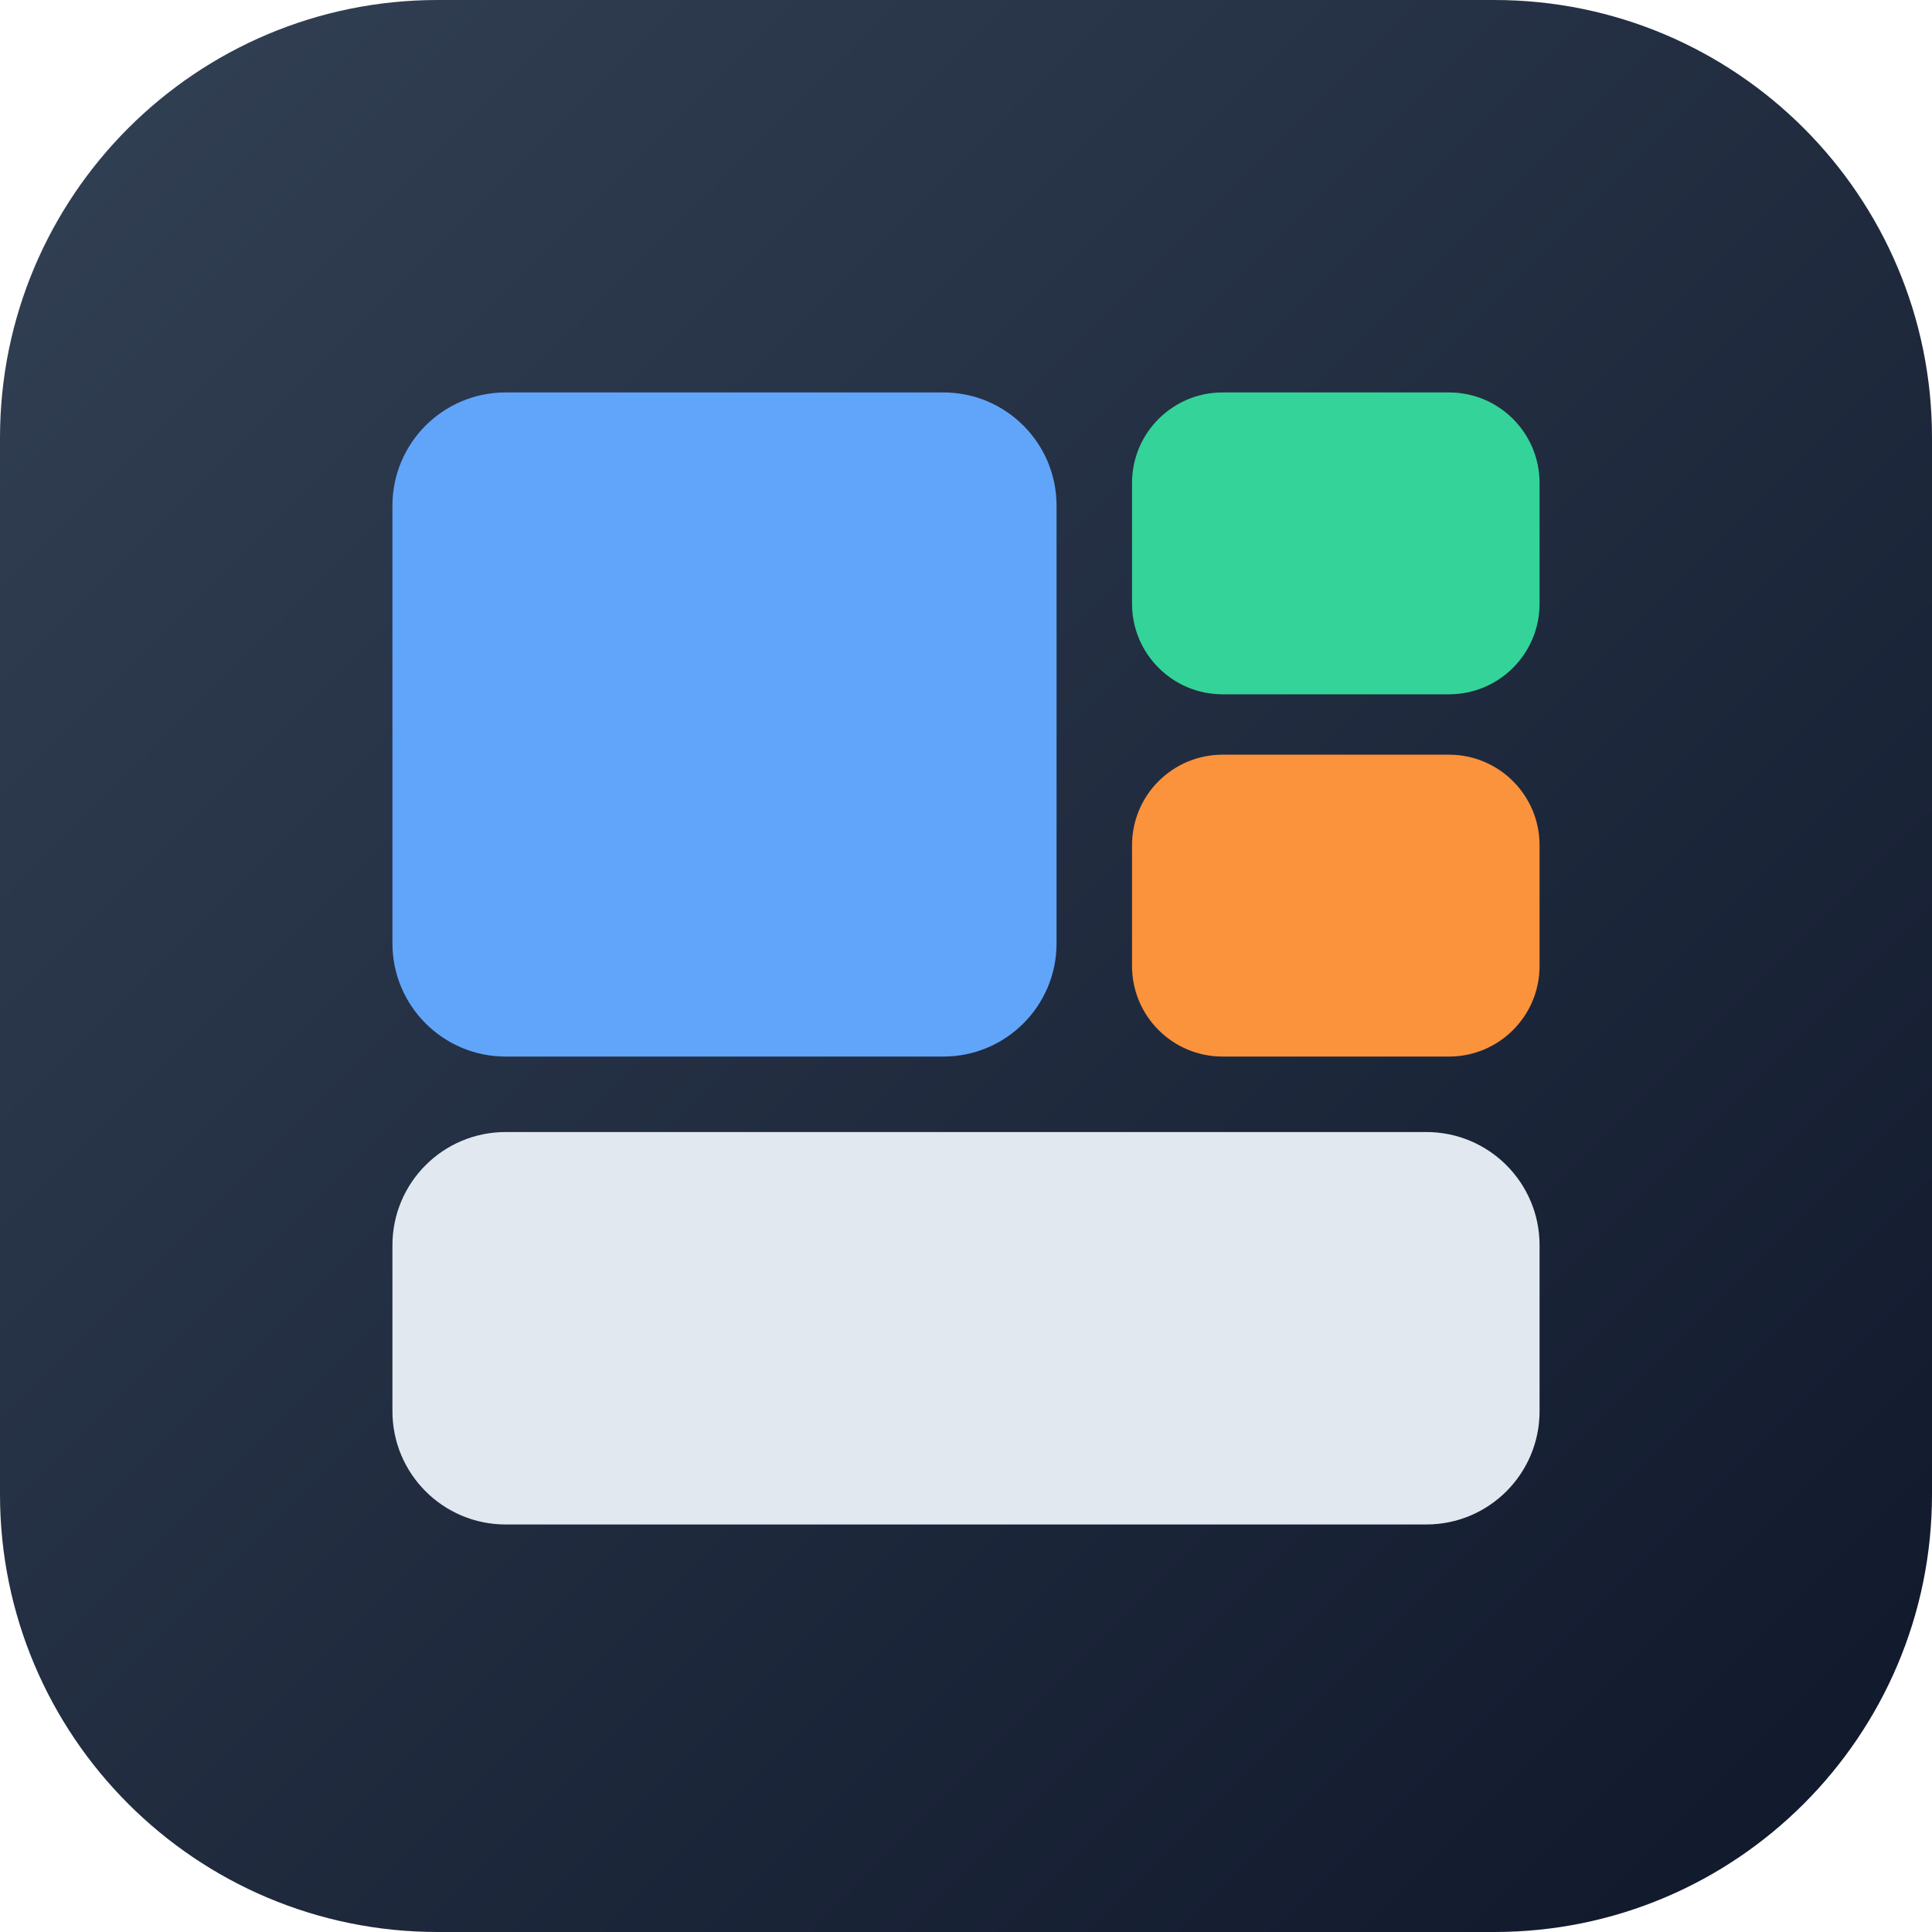
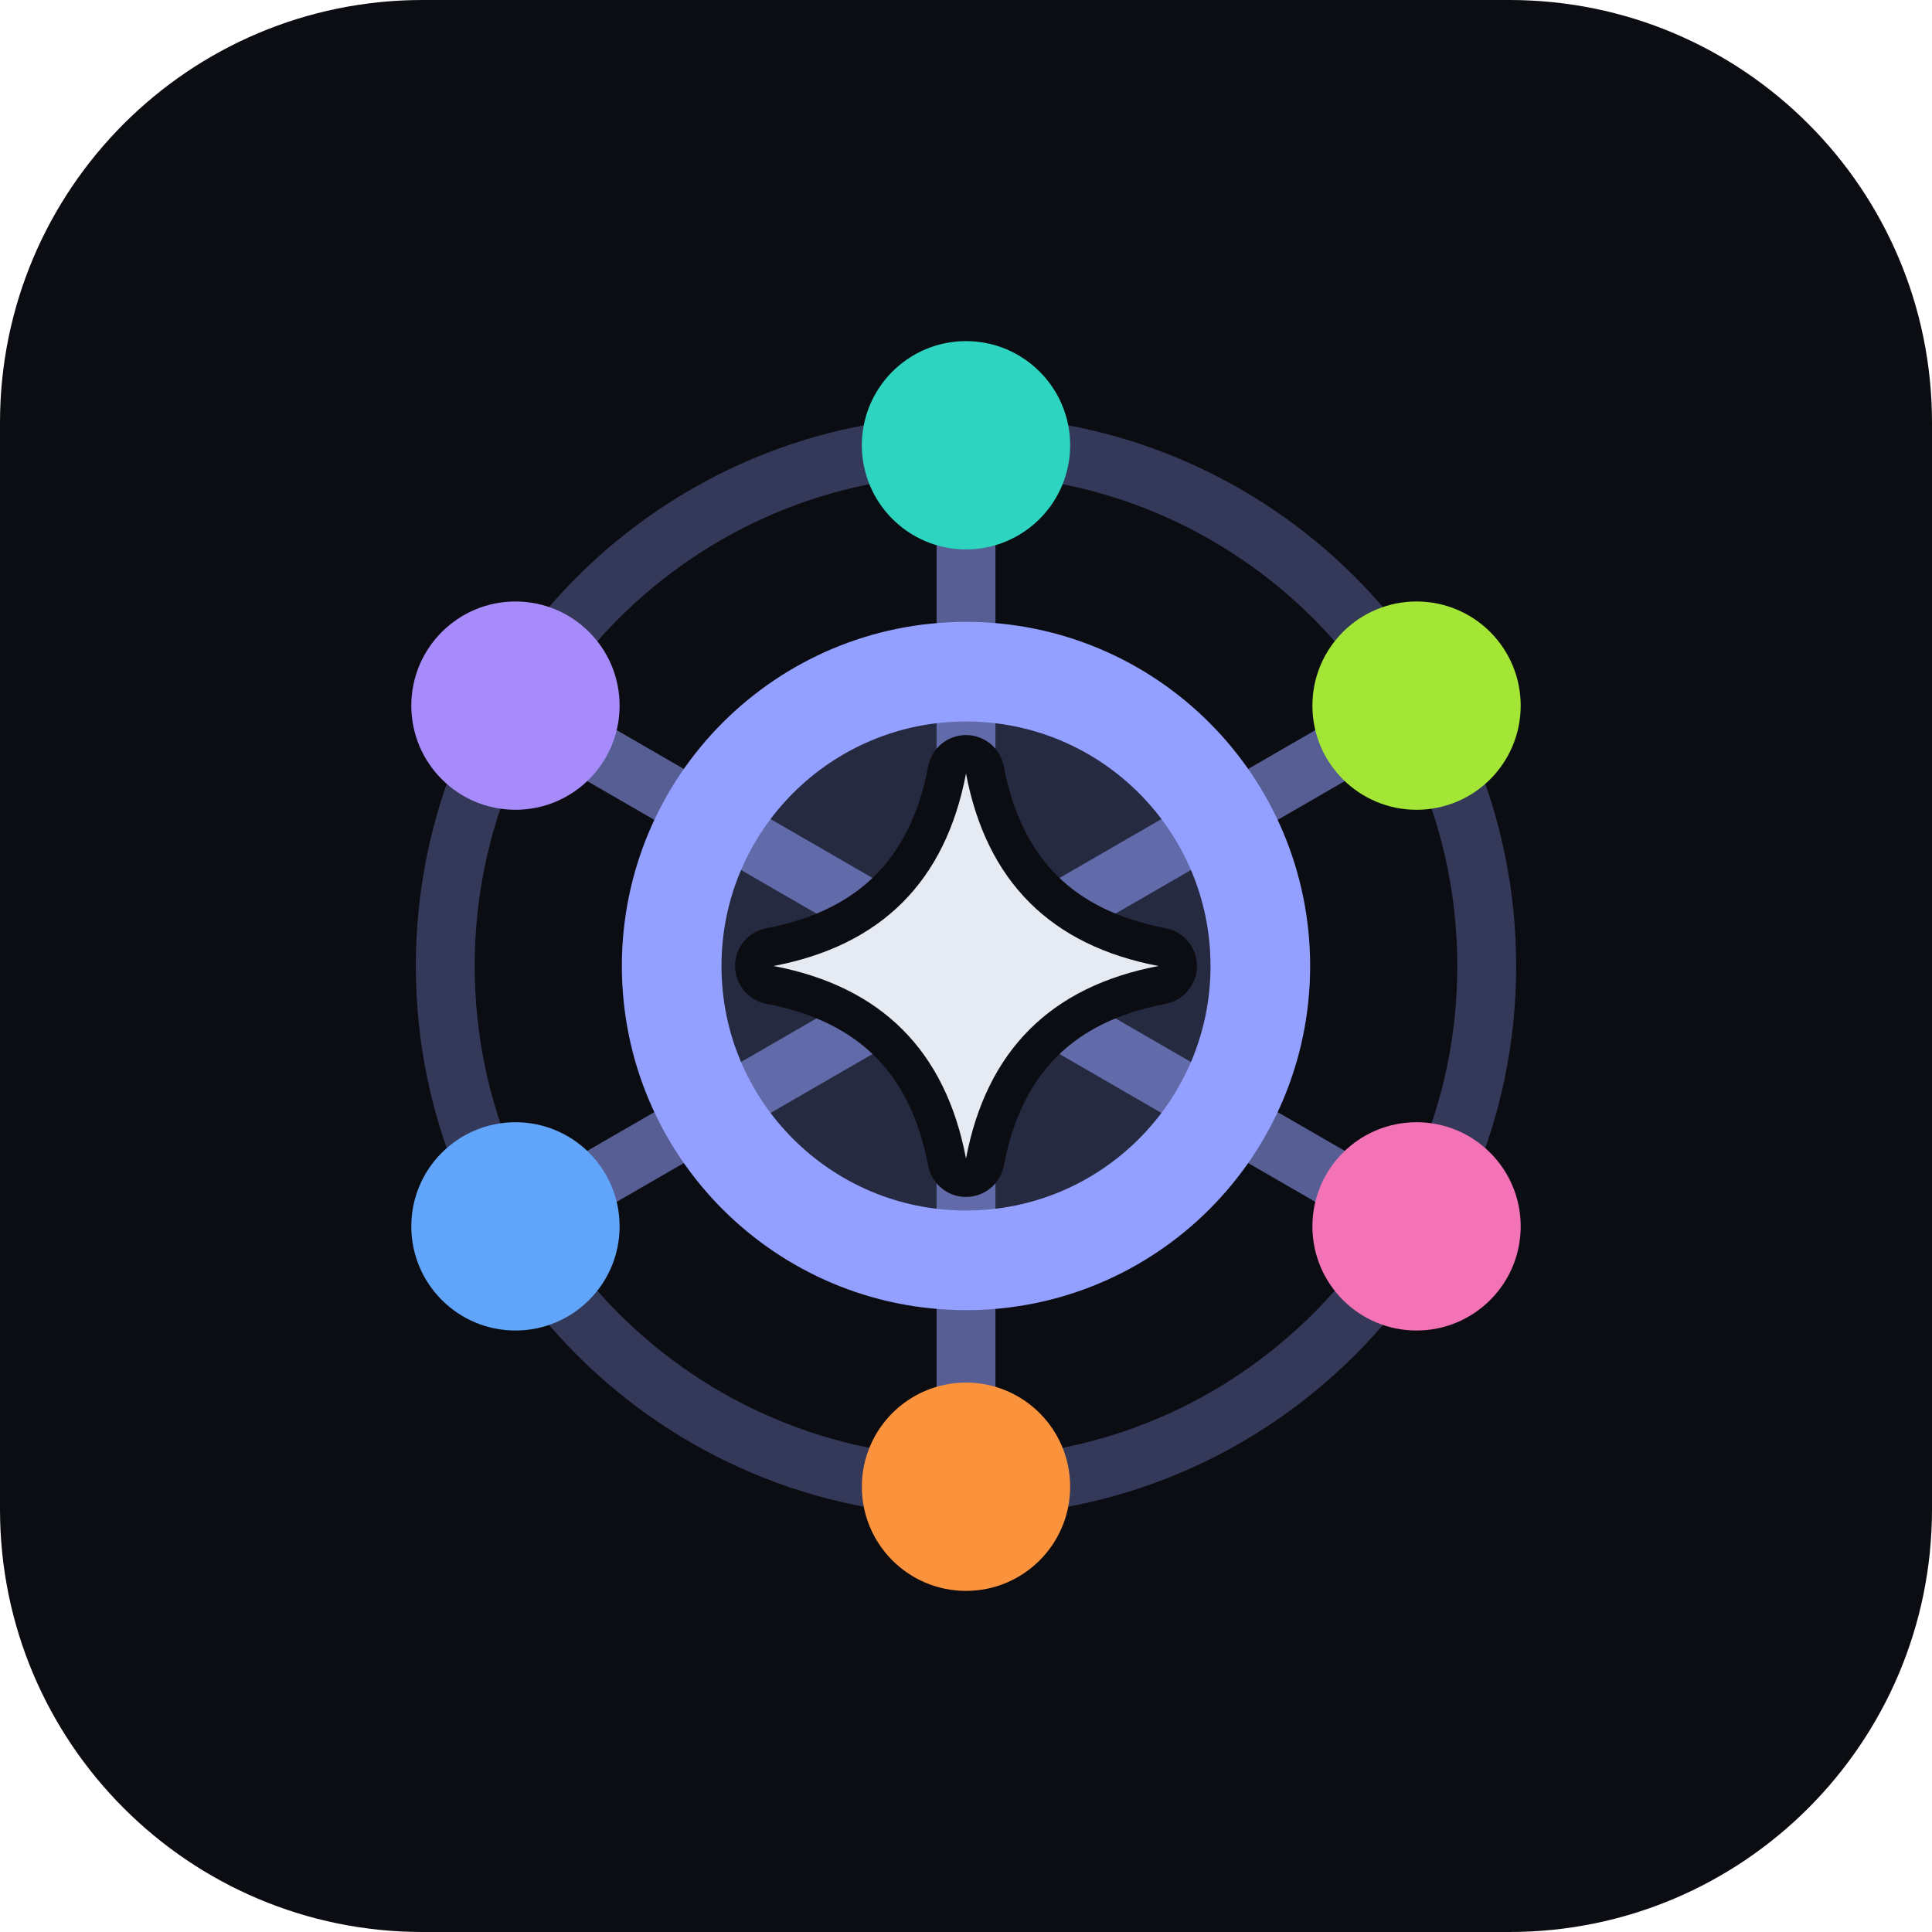
- <svg xmlns="http://www.w3.org/2000/svg" viewBox="0 0 512 512" role="img" aria-label="Hub">
-   <defs>
-     <linearGradient id="hubbg" x1="0" y1="0" x2="1" y2="1">
-       <stop offset="0" stop-color="#334155" />
-       <stop offset="1" stop-color="#0f172a" />
-     </linearGradient>
-   </defs>
-   <rect width="512" height="512" rx="116" fill="url(#hubbg)" />
-   <rect x="104" y="104" width="176" height="176" rx="30" fill="#60a5fa" />
-   <rect x="300" y="104" width="108" height="80" rx="24" fill="#34d399" />
-   <rect x="300" y="200" width="108" height="80" rx="24" fill="#fb923c" />
-   <rect x="104" y="300" width="304" height="104" rx="30" fill="#e2e8f0" />
+ <svg xmlns="http://www.w3.org/2000/svg" viewBox="0 0 512 512" role="img" aria-label="hubperso">
+   <style>.corps{fill:none;stroke:#93a0ff;stroke-width:4.4;stroke-linecap:round;stroke-linejoin:round}.corps.fin{stroke-width:2.6}.corps.big{stroke-width:7.4}.masse{fill:#93a0ff;fill-opacity:.2;stroke:none}.plein{fill:#93a0ff;stroke:none}.roue{fill:#0B0D12;stroke:#93a0ff;stroke-width:4.4}.ia{fill:#E6EAF2;stroke:#0B0D12;stroke-width:3.4;paint-order:stroke;stroke-linejoin:round}.n1{fill:#2dd4bf}.n2{fill:#a3e635}.n3{fill:#f472b6}.n4{fill:#fb923c}.n5{fill:#60a5fa}.n6{fill:#a78bfa}</style>
+   <rect width="512" height="512" rx="112" fill="#0B0D12" />
+   <g transform="translate(64 64) scale(6)">
+     <g class="">
+       <circle class="corps fin" style="opacity:.3" cx="32" cy="32" r="23" />
+       <path class="corps fin" style="opacity:.55" d="M32 32L32.0 9.0" />
+       <path class="corps fin" style="opacity:.55" d="M32 32L51.9 20.5" />
+       <path class="corps fin" style="opacity:.55" d="M32 32L51.9 43.5" />
+       <path class="corps fin" style="opacity:.55" d="M32 32L32.0 55.0" />
+       <path class="corps fin" style="opacity:.55" d="M32 32L12.1 43.5" />
+       <path class="corps fin" style="opacity:.55" d="M32 32L12.1 20.5" />
+       <circle class="plein n1" cx="32.0" cy="9.0" r="4.6" />
+       <circle class="plein n2" cx="51.9" cy="20.5" r="4.6" />
+       <circle class="plein n3" cx="51.9" cy="43.5" r="4.6" />
+       <circle class="plein n4" cx="32.0" cy="55.0" r="4.6" />
+       <circle class="plein n5" cx="12.1" cy="43.5" r="4.6" />
+       <circle class="plein n6" cx="12.1" cy="20.5" r="4.6" />
+     </g>
+     <circle class="masse" cx="32" cy="32" r="13" />
+     <circle class="corps" cx="32" cy="32" r="13" />
+     <path class="ia" d="M32 23.5Q33.36 30.64 40.5 32Q33.36 33.36 32 40.5Q30.64 33.36 23.5 32Q30.64 30.64 32 23.5Z" />
+   </g>
</svg>
